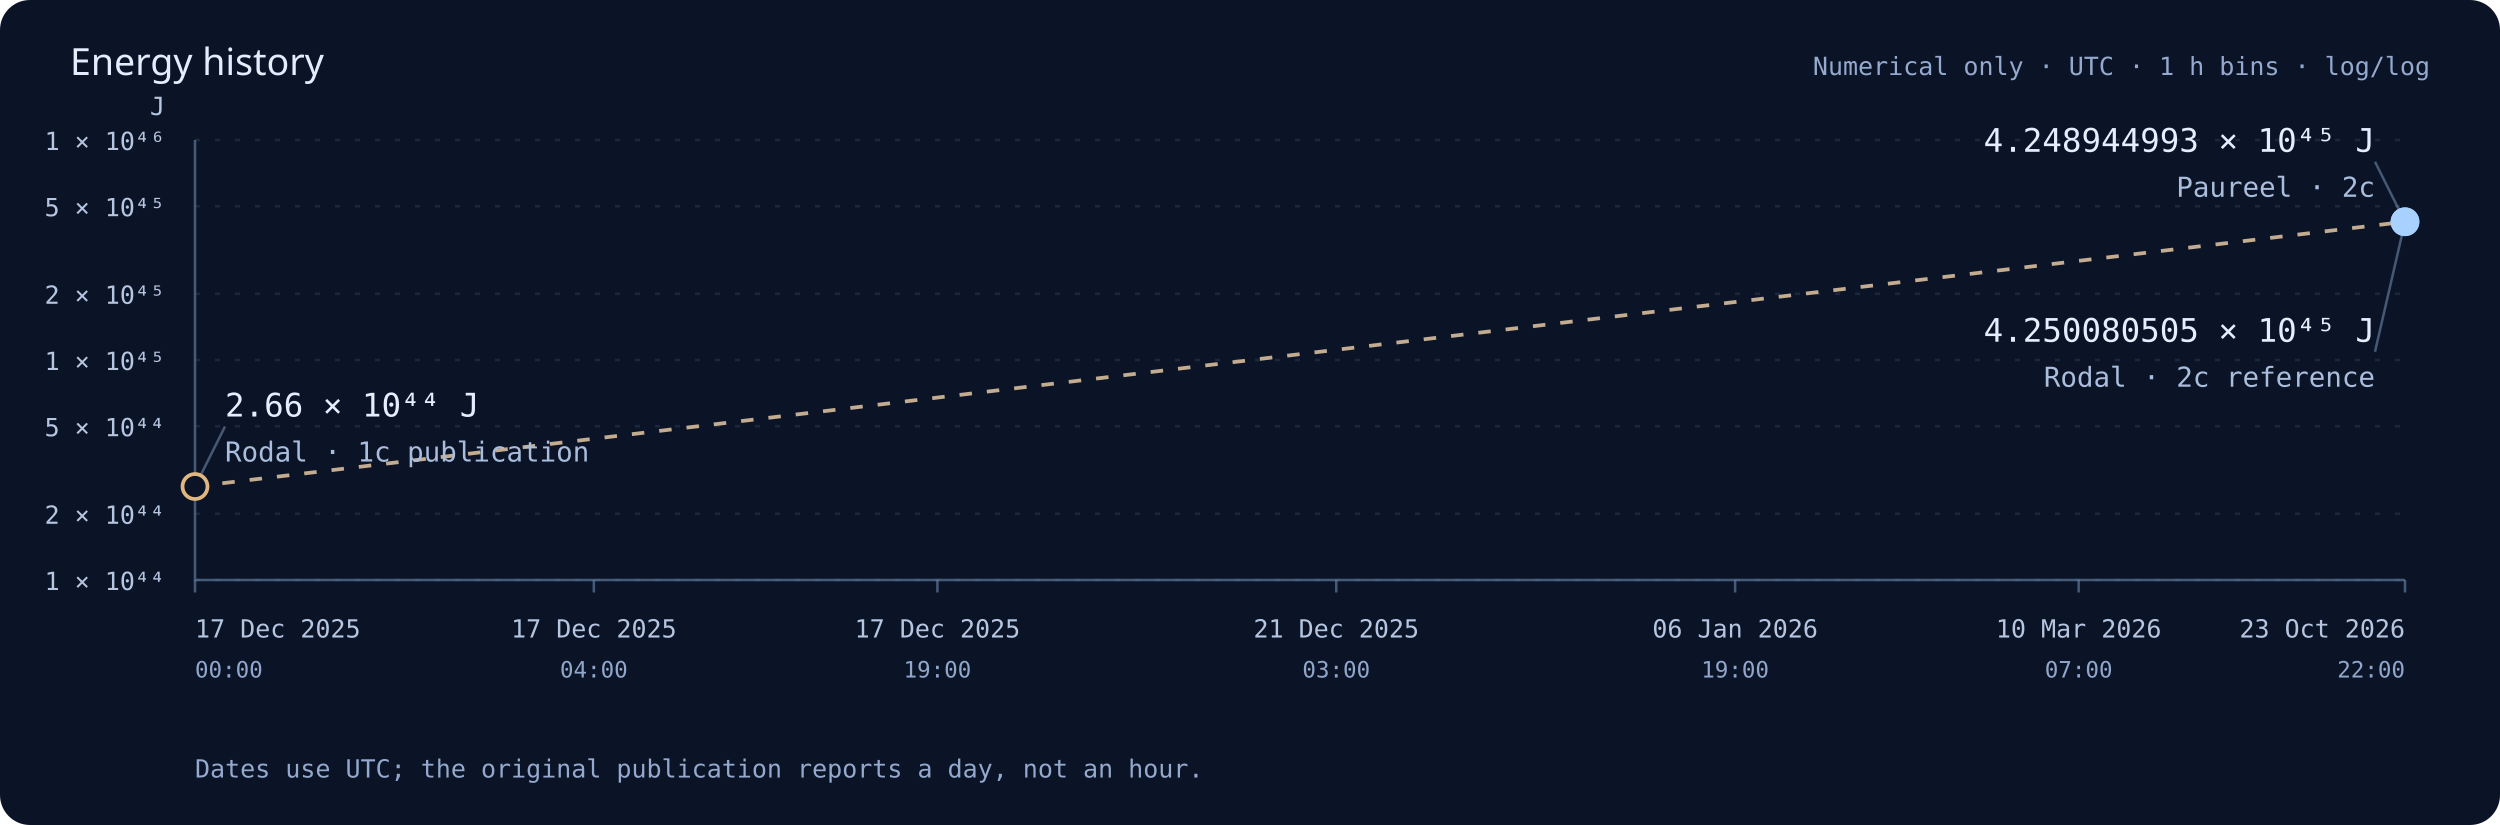
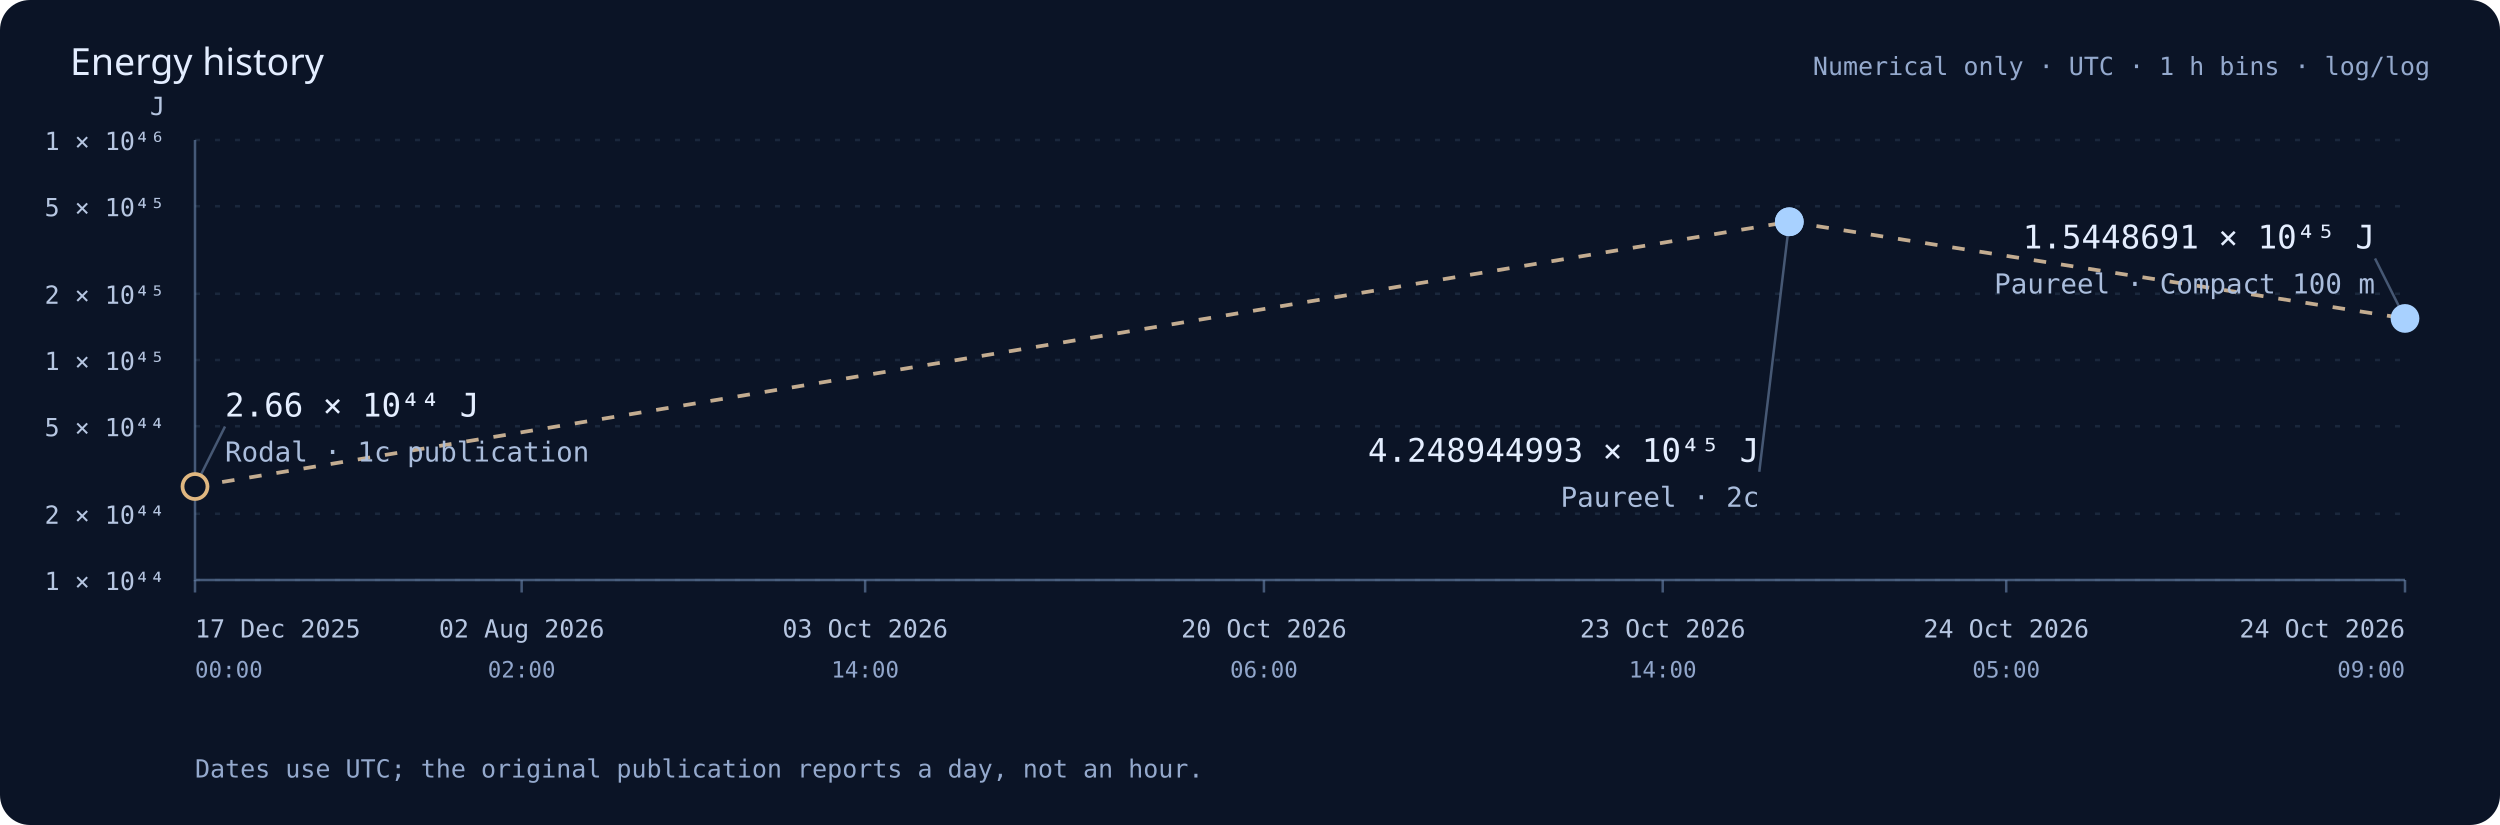
<svg xmlns="http://www.w3.org/2000/svg" width="1000" height="330" viewBox="0 0 1000 330" role="img" aria-labelledby="title description">
  <style>text{font-family:ui-monospace,SFMono-Regular,Consolas,monospace;fill:#b6c6e1}.heading{font-family:system-ui,sans-serif;font-size:15px;fill:#e3edff}.meta{font-size:10px;fill:#94a9cd}.tick{font-size:10px}.hour{font-size:9px;fill:#91a6cb}.energy{font-size:13px;fill:#e4eeff}.author{font-size:11px;fill:#aabddc}.grid{stroke:#708bb0;stroke-opacity:.16;stroke-dasharray:2 6;fill:none}.axis{stroke:#657fa5;stroke-opacity:.65;fill:none}.literature-link{stroke:#c3ac90;stroke-width:1.5;stroke-dasharray:5 6;fill:none}.evaluation-link{stroke:#9cbeef;stroke-width:1.5;fill:none}.leader{stroke:#829dc3;stroke-opacity:.5;fill:none}</style>
  <rect width="1000" height="330" rx="12" fill="#0b1426" />
  <text x="28" y="30" class="heading">Energy history</text>
  <text x="972" y="30" text-anchor="end" class="meta">Numerical only · UTC · 1 h bins · log/log</text>
  <text x="66" y="46" text-anchor="end" class="tick">J</text>
  <path d="M78,232H962" class="grid" />
  <text x="66" y="236" text-anchor="end" class="tick">1 × 10⁴⁴</text>
  <path d="M78,205.509H962" class="grid" />
  <text x="66" y="209.509" text-anchor="end" class="tick">2 × 10⁴⁴</text>
  <path d="M78,170.491H962" class="grid" />
  <text x="66" y="174.491" text-anchor="end" class="tick">5 × 10⁴⁴</text>
  <path d="M78,144H962" class="grid" />
  <text x="66" y="148" text-anchor="end" class="tick">1 × 10⁴⁵</text>
  <path d="M78,117.509H962" class="grid" />
  <text x="66" y="121.509" text-anchor="end" class="tick">2 × 10⁴⁵</text>
  <path d="M78,82.491H962" class="grid" />
  <text x="66" y="86.491" text-anchor="end" class="tick">5 × 10⁴⁵</text>
  <path d="M78,56H962" class="grid" />
  <text x="66" y="60" text-anchor="end" class="tick">1 × 10⁴⁶</text>
  <path d="M78,56V232H962" class="axis" />
  <path d="M78,232v5" class="axis" />
  <text x="78" y="255" text-anchor="start" class="tick">17 Dec 2025</text>
  <text x="78" y="271" text-anchor="start" class="hour">00:00</text>
-   <path d="M237.541,232v5" class="axis" />
-   <text x="237.541" y="255" text-anchor="middle" class="tick">17 Dec 2025</text>
-   <text x="237.541" y="271" text-anchor="middle" class="hour">04:00</text>
-   <path d="M374.963,232v5" class="axis" />
-   <text x="374.963" y="255" text-anchor="middle" class="tick">17 Dec 2025</text>
-   <text x="374.963" y="271" text-anchor="middle" class="hour">19:00</text>
-   <path d="M534.504,232v5" class="axis" />
-   <text x="534.504" y="255" text-anchor="middle" class="tick">21 Dec 2025</text>
-   <text x="534.504" y="271" text-anchor="middle" class="hour">03:00</text>
-   <path d="M694.045,232v5" class="axis" />
-   <text x="694.045" y="255" text-anchor="middle" class="tick">06 Jan 2026</text>
-   <text x="694.045" y="271" text-anchor="middle" class="hour">19:00</text>
-   <path d="M831.466,232v5" class="axis" />
-   <text x="831.466" y="255" text-anchor="middle" class="tick">10 Mar 2026</text>
-   <text x="831.466" y="271" text-anchor="middle" class="hour">07:00</text>
+   <path d="M208.658,232v5" class="axis" />
+   <text x="208.658" y="255" text-anchor="middle" class="tick">02 Aug 2026</text>
+   <text x="208.658" y="271" text-anchor="middle" class="hour">02:00</text>
+   <path d="M346.057,232v5" class="axis" />
+   <text x="346.057" y="255" text-anchor="middle" class="tick">03 Oct 2026</text>
+   <text x="346.057" y="271" text-anchor="middle" class="hour">14:00</text>
+   <path d="M505.572,232v5" class="axis" />
+   <text x="505.572" y="255" text-anchor="middle" class="tick">20 Oct 2026</text>
+   <text x="505.572" y="271" text-anchor="middle" class="hour">06:00</text>
+   <path d="M665.086,232v5" class="axis" />
+   <text x="665.086" y="255" text-anchor="middle" class="tick">23 Oct 2026</text>
+   <text x="665.086" y="271" text-anchor="middle" class="hour">14:00</text>
+   <path d="M802.485,232v5" class="axis" />
+   <text x="802.485" y="255" text-anchor="middle" class="tick">24 Oct 2026</text>
+   <text x="802.485" y="271" text-anchor="middle" class="hour">05:00</text>
  <path d="M962,232v5" class="axis" />
-   <text x="962" y="255" text-anchor="end" class="tick">23 Oct 2026</text>
-   <text x="962" y="271" text-anchor="end" class="hour">22:00</text>
-   <path d="M78,194.61L962,88.701" class="literature-link" />
-   <path d="M962,88.701L962,88.711" class="evaluation-link" />
+   <text x="962" y="255" text-anchor="end" class="tick">24 Oct 2026</text>
+   <text x="962" y="271" text-anchor="end" class="hour">09:00</text>
+   <path d="M78,194.61L715.715,88.701" class="literature-link" />
+   <path d="M715.715,88.701L715.715,88.711" class="evaluation-link" />
+   <path d="M715.715,88.711L962,127.378" class="literature-link" />
  <g>
-     <path d="M962,88.711L950,64.711" class="leader" />
-     <text x="950" y="60.711" text-anchor="end" class="energy">4.248944993 × 10⁴⁵ J</text>
-     <text x="950" y="78.711" text-anchor="end" class="author">Paureel · 2c</text>
-     <circle cx="962" cy="88.711" r="5" fill="#a8d1ff" stroke="#a8d1ff" stroke-width="1.5" />
+     <path d="M962,127.378L950,103.378" class="leader" />
+     <text x="950" y="99.378" text-anchor="end" class="energy">1.5448691 × 10⁴⁵ J</text>
+     <text x="950" y="117.378" text-anchor="end" class="author">Paureel · Compact 100 m</text>
+     <circle cx="962" cy="127.378" r="5" fill="#a8d1ff" stroke="#a8d1ff" stroke-width="1.5" />
  </g>
  <g>
-     <path d="M962,88.701L950,140.701" class="leader" />
-     <text x="950" y="136.701" text-anchor="end" class="energy">4.250080505 × 10⁴⁵ J</text>
-     <text x="950" y="154.701" text-anchor="end" class="author">Rodal · 2c reference</text>
-     <circle cx="962" cy="88.701" r="5" fill="#a8d1ff" stroke="#a8d1ff" stroke-width="1.5" />
+     <path d="M715.715,88.711L703.715,188.711" class="leader" />
+     <text x="703.715" y="184.711" text-anchor="end" class="energy">4.248944993 × 10⁴⁵ J</text>
+     <text x="703.715" y="202.711" text-anchor="end" class="author">Paureel · 2c</text>
+     <circle cx="715.715" cy="88.711" r="5" fill="#a8d1ff" stroke="#a8d1ff" stroke-width="1.5" />
+   </g>
+   <g>
+     <circle cx="715.715" cy="88.701" r="5" fill="#a8d1ff" stroke="#a8d1ff" stroke-width="1.5" />
  </g>
  <g>
    <path d="M78,194.61L90,170.61" class="leader" />
    <text x="90" y="166.61" text-anchor="start" class="energy">2.66 × 10⁴⁴ J</text>
    <text x="90" y="184.61" text-anchor="start" class="author">Rodal · 1c publication</text>
    <circle cx="78" cy="194.61" r="5" fill="#0b1426" stroke="#e0b780" stroke-width="1.5" />
  </g>
  <text x="78" y="311" class="meta">Dates use UTC; the original publication reports a day, not an hour.</text>
</svg>
